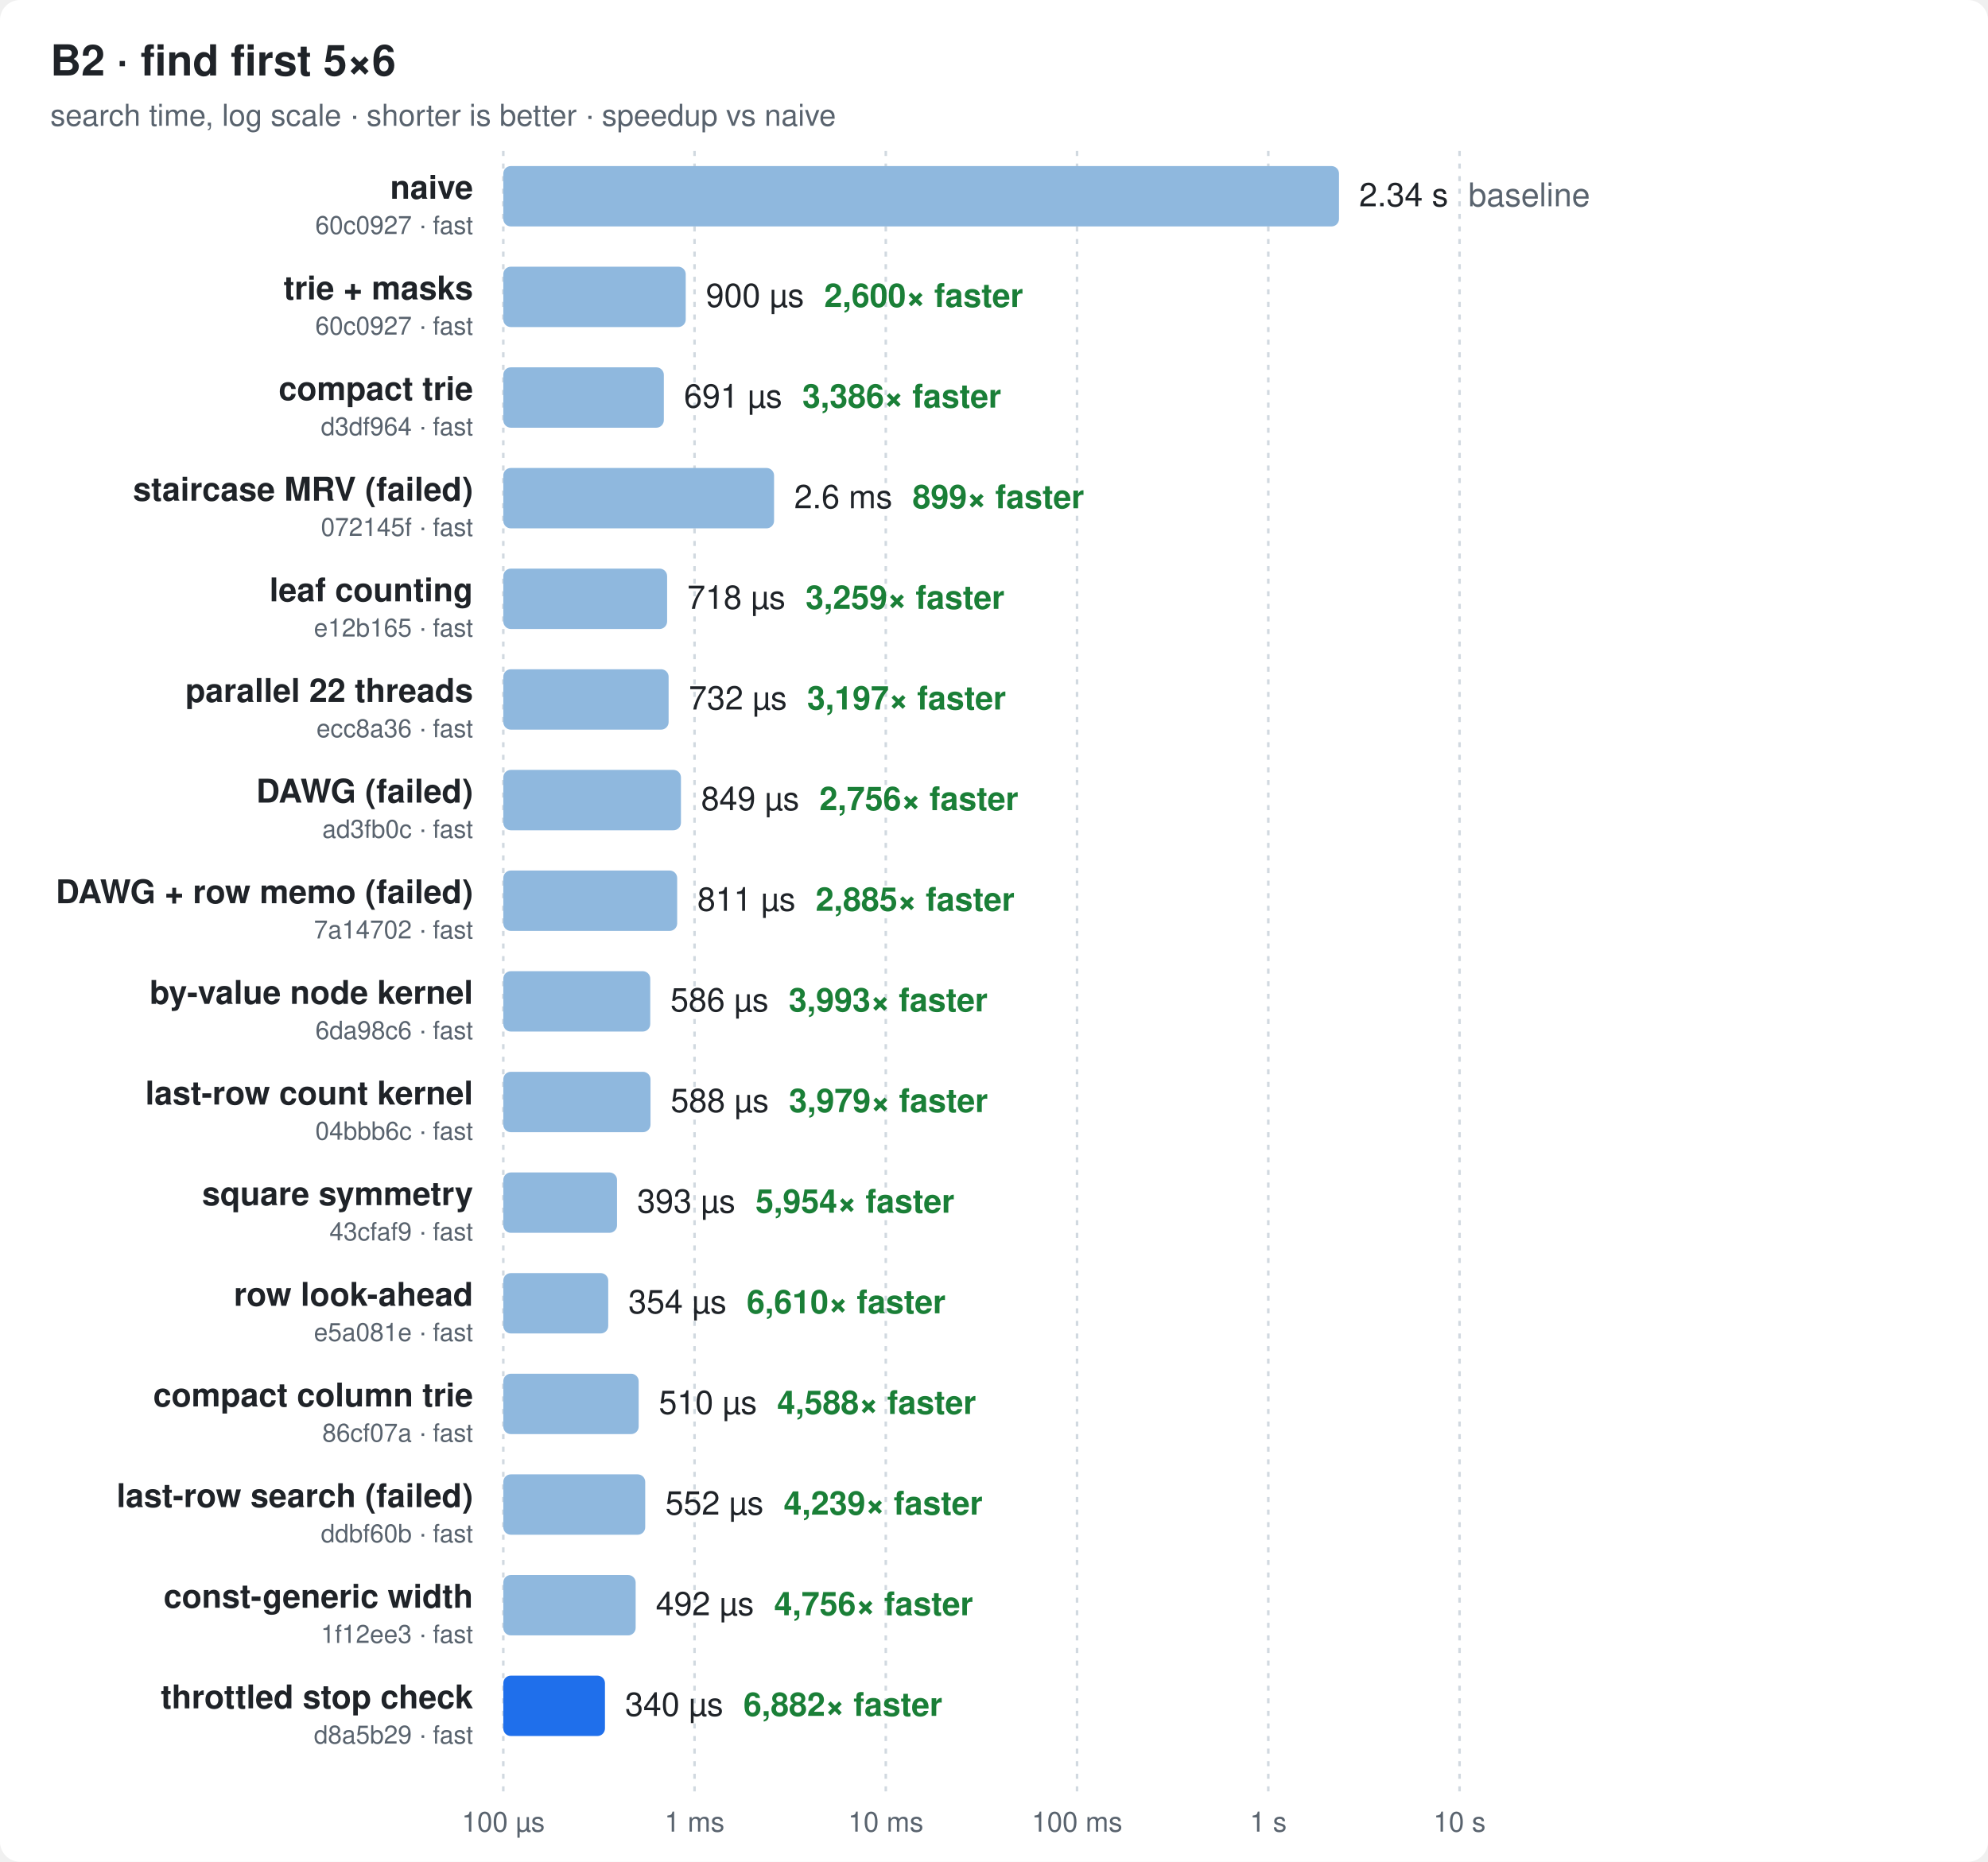
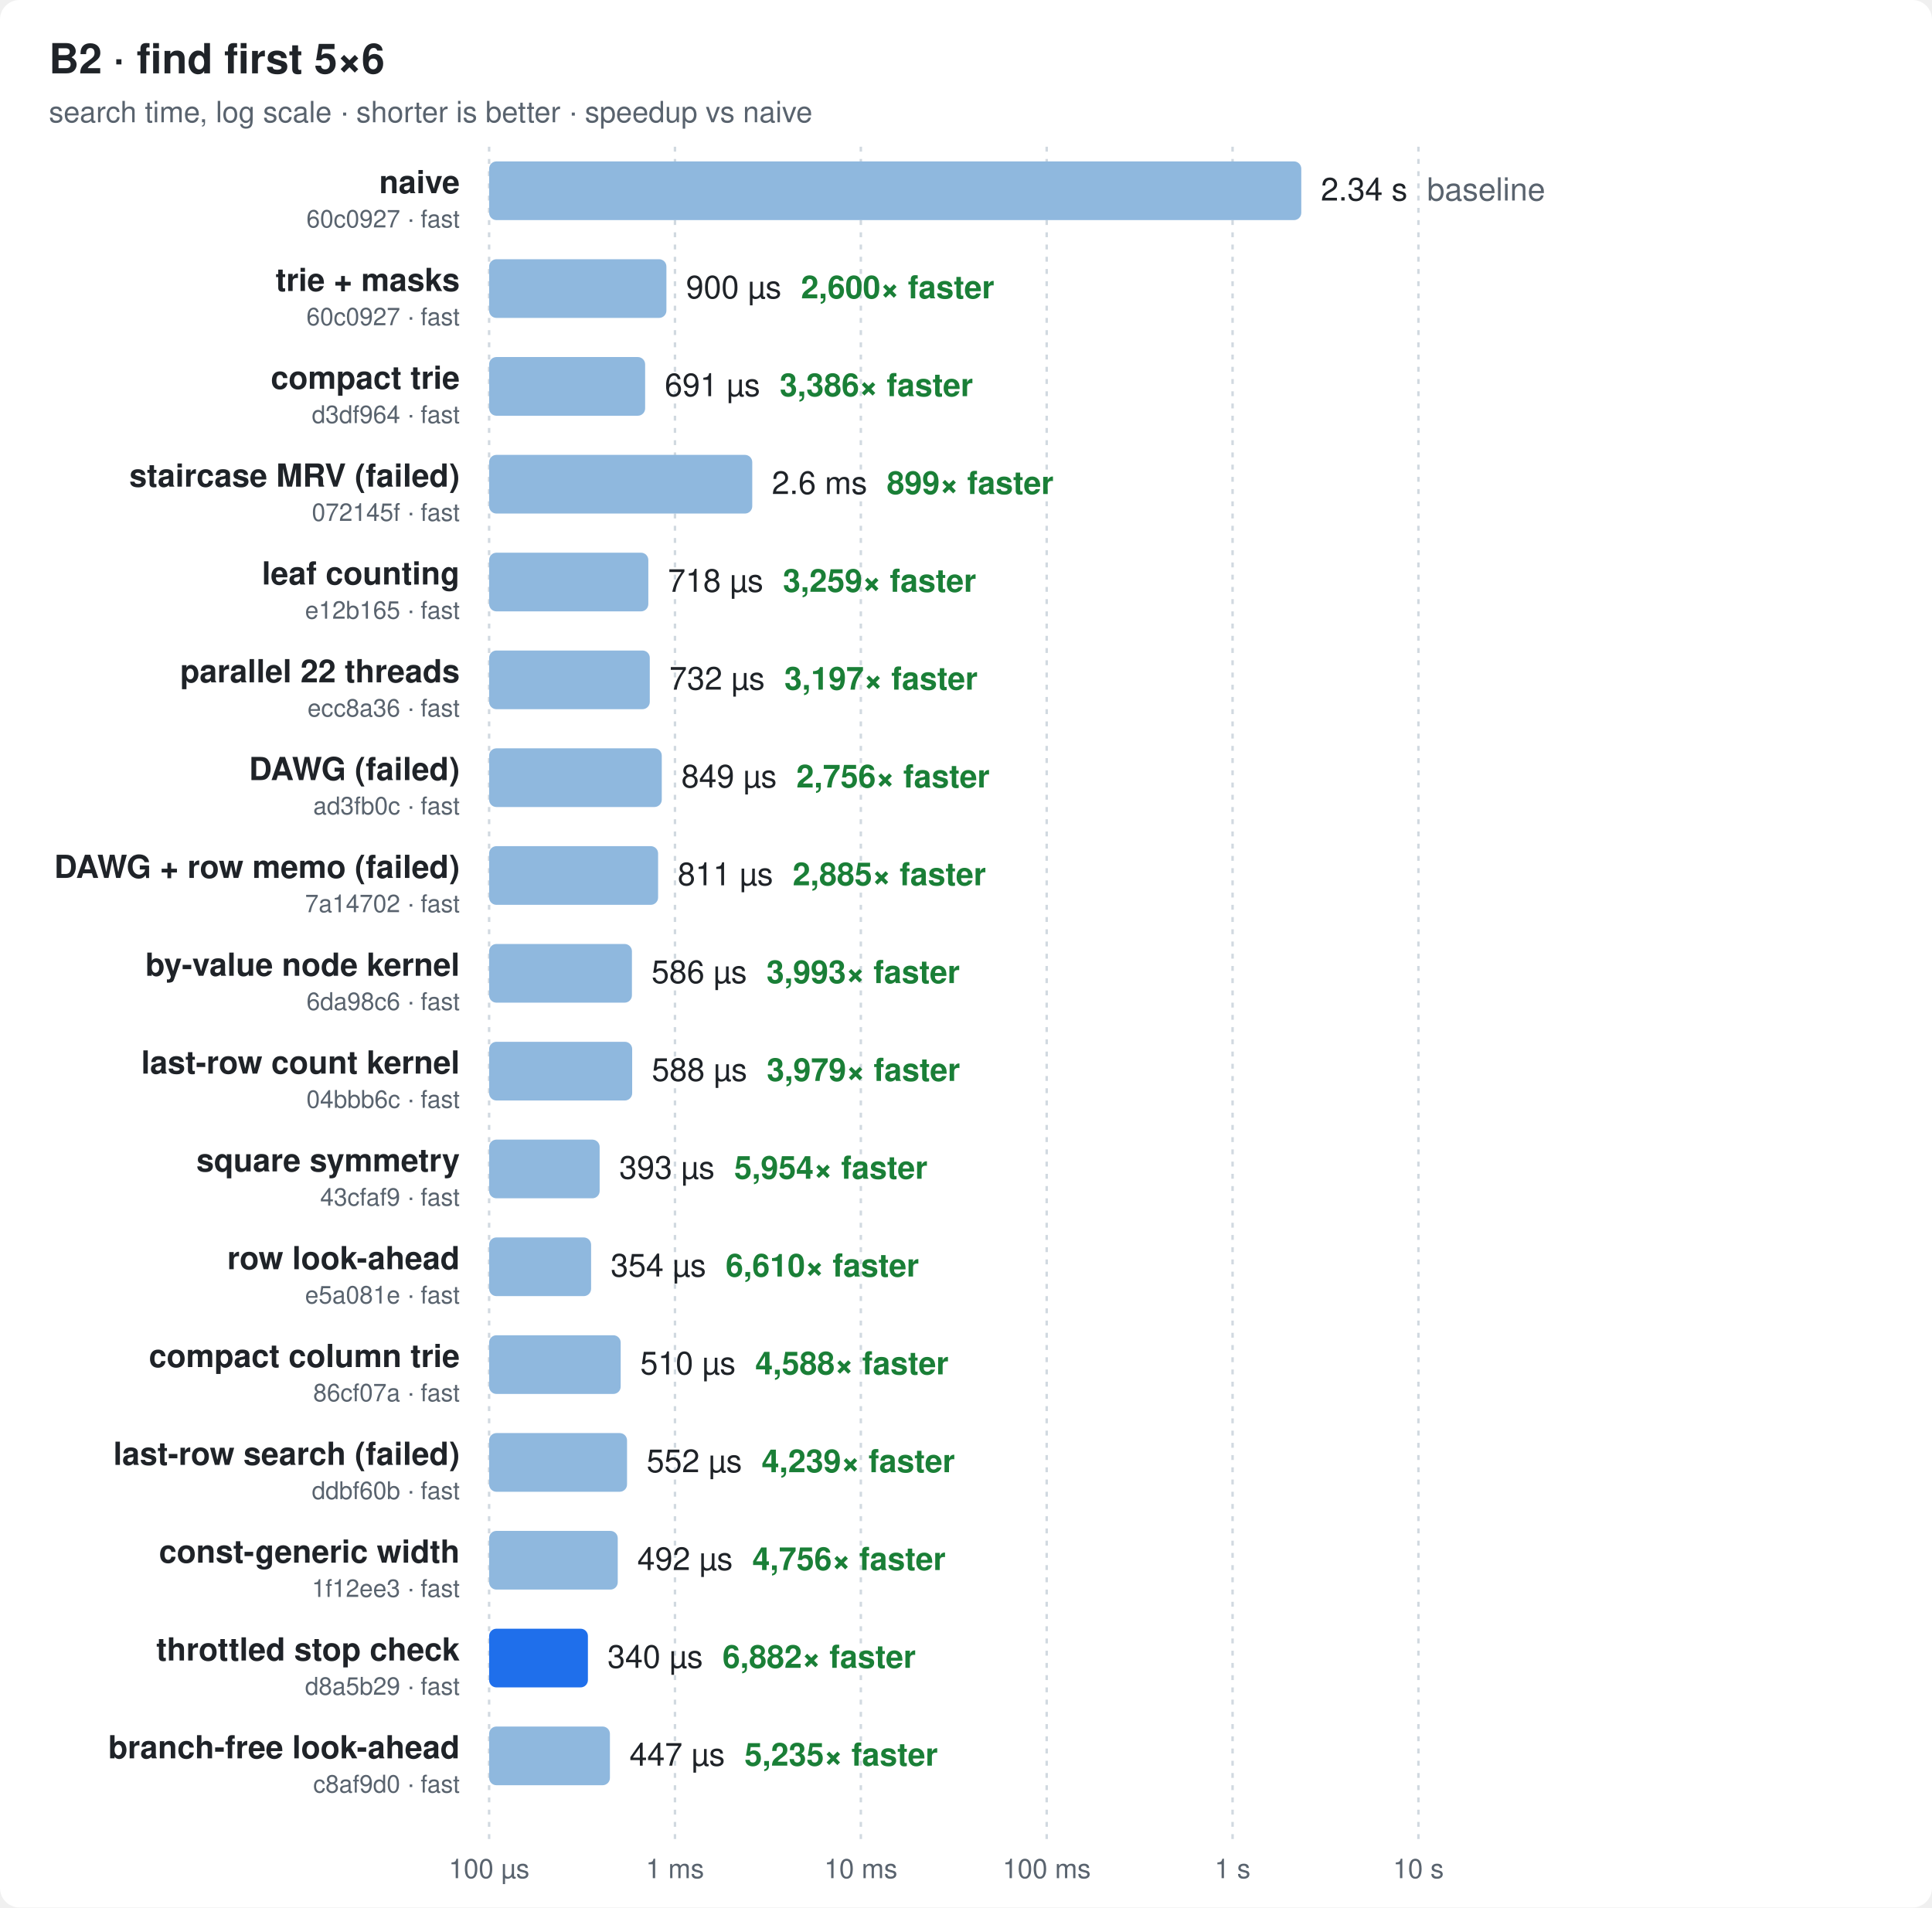
- <svg xmlns="http://www.w3.org/2000/svg" width="790" height="740" viewBox="0 0 790 740" font-family="ui-sans-serif,-apple-system,Segoe UI,Helvetica,Arial,sans-serif">
+ <svg xmlns="http://www.w3.org/2000/svg" width="790" height="780" viewBox="0 0 790 780" font-family="ui-sans-serif,-apple-system,Segoe UI,Helvetica,Arial,sans-serif">
  <style>
  .bg{fill:#ffffff} .t{fill:#1f2328} .m{fill:#59636e} .g{stroke:#d1d9e0}
  .bar{fill:#8fb8de} .best{fill:#1f6feb} .x{fill:#1a7f37;font-weight:600}
  @media (prefers-color-scheme: dark){
    .bg{fill:#0d1117} .t{fill:#e6edf3} .m{fill:#9198a1} .g{stroke:#30363d}
    .bar{fill:#2f5f8f} .best{fill:#4493f8} .x{fill:#3fb950}
  }
</style>
-   <rect class="bg" width="790" height="740" rx="8" />
+   <rect class="bg" width="790" height="780" rx="8" />
  <text class="t" x="20" y="30" font-size="17" font-weight="700">B2 · find first 5×6</text>
  <text class="m" x="20" y="50" font-size="12">search time, log scale · shorter is better · speedup vs naive</text>
-   <line class="g" x1="200.0" x2="200.0" y1="60" y2="712" stroke-dasharray="2 3" />
-   <text class="m" x="200.0" y="728" font-size="11" text-anchor="middle">100 µs</text>
-   <line class="g" x1="276.0" x2="276.0" y1="60" y2="712" stroke-dasharray="2 3" />
-   <text class="m" x="276.0" y="728" font-size="11" text-anchor="middle">1 ms</text>
-   <line class="g" x1="352.0" x2="352.0" y1="60" y2="712" stroke-dasharray="2 3" />
-   <text class="m" x="352.0" y="728" font-size="11" text-anchor="middle">10 ms</text>
-   <line class="g" x1="428.0" x2="428.0" y1="60" y2="712" stroke-dasharray="2 3" />
-   <text class="m" x="428.0" y="728" font-size="11" text-anchor="middle">100 ms</text>
-   <line class="g" x1="504.0" x2="504.0" y1="60" y2="712" stroke-dasharray="2 3" />
-   <text class="m" x="504.0" y="728" font-size="11" text-anchor="middle">1 s</text>
-   <line class="g" x1="580.0" x2="580.0" y1="60" y2="712" stroke-dasharray="2 3" />
-   <text class="m" x="580.0" y="728" font-size="11" text-anchor="middle">10 s</text>
+   <line class="g" x1="200.0" x2="200.0" y1="60" y2="752" stroke-dasharray="2 3" />
+   <text class="m" x="200.0" y="768" font-size="11" text-anchor="middle">100 µs</text>
+   <line class="g" x1="276.0" x2="276.0" y1="60" y2="752" stroke-dasharray="2 3" />
+   <text class="m" x="276.0" y="768" font-size="11" text-anchor="middle">1 ms</text>
+   <line class="g" x1="352.0" x2="352.0" y1="60" y2="752" stroke-dasharray="2 3" />
+   <text class="m" x="352.0" y="768" font-size="11" text-anchor="middle">10 ms</text>
+   <line class="g" x1="428.0" x2="428.0" y1="60" y2="752" stroke-dasharray="2 3" />
+   <text class="m" x="428.0" y="768" font-size="11" text-anchor="middle">100 ms</text>
+   <line class="g" x1="504.0" x2="504.0" y1="60" y2="752" stroke-dasharray="2 3" />
+   <text class="m" x="504.0" y="768" font-size="11" text-anchor="middle">1 s</text>
+   <line class="g" x1="580.0" x2="580.0" y1="60" y2="752" stroke-dasharray="2 3" />
+   <text class="m" x="580.0" y="768" font-size="11" text-anchor="middle">10 s</text>
  <text class="t" x="188" y="79.0" font-size="13" font-weight="600" text-anchor="end">naive</text>
  <text class="m" x="188" y="93.0" font-size="10" text-anchor="end">60c0927 · fast</text>
  <rect class="bar" x="200" y="66" width="332.1" height="24" rx="3" />
  <text class="t" x="540.1" y="82.0" font-size="13">2.34 s<tspan class="m" dx="8">baseline</tspan>
  </text>
  <text class="t" x="188" y="119.0" font-size="13" font-weight="600" text-anchor="end">trie + masks</text>
  <text class="m" x="188" y="133.0" font-size="10" text-anchor="end">60c0927 · fast</text>
  <rect class="bar" x="200" y="106" width="72.5" height="24" rx="3" />
  <text class="t" x="280.5" y="122.0" font-size="13">900 µs<tspan class="x" dx="8">2,600× faster</tspan>
  </text>
  <text class="t" x="188" y="159.0" font-size="13" font-weight="600" text-anchor="end">compact trie</text>
  <text class="m" x="188" y="173.0" font-size="10" text-anchor="end">d3df964 · fast</text>
  <rect class="bar" x="200" y="146" width="63.8" height="24" rx="3" />
  <text class="t" x="271.8" y="162.0" font-size="13">691 µs<tspan class="x" dx="8">3,386× faster</tspan>
  </text>
  <text class="t" x="188" y="199.0" font-size="13" font-weight="600" text-anchor="end">staircase MRV (failed)</text>
  <text class="m" x="188" y="213.0" font-size="10" text-anchor="end">072145f · fast</text>
  <rect class="bar" x="200" y="186" width="107.6" height="24" rx="3" />
  <text class="t" x="315.6" y="202.0" font-size="13">2.6 ms<tspan class="x" dx="8">899× faster</tspan>
  </text>
  <text class="t" x="188" y="239.0" font-size="13" font-weight="600" text-anchor="end">leaf counting</text>
  <text class="m" x="188" y="253.0" font-size="10" text-anchor="end">e12b165 · fast</text>
  <rect class="bar" x="200" y="226" width="65.1" height="24" rx="3" />
  <text class="t" x="273.1" y="242.0" font-size="13">718 µs<tspan class="x" dx="8">3,259× faster</tspan>
  </text>
  <text class="t" x="188" y="279.0" font-size="13" font-weight="600" text-anchor="end">parallel 22 threads</text>
  <text class="m" x="188" y="293.0" font-size="10" text-anchor="end">ecc8a36 · fast</text>
  <rect class="bar" x="200" y="266" width="65.7" height="24" rx="3" />
  <text class="t" x="273.7" y="282.0" font-size="13">732 µs<tspan class="x" dx="8">3,197× faster</tspan>
  </text>
  <text class="t" x="188" y="319.0" font-size="13" font-weight="600" text-anchor="end">DAWG (failed)</text>
  <text class="m" x="188" y="333.0" font-size="10" text-anchor="end">ad3fb0c · fast</text>
  <rect class="bar" x="200" y="306" width="70.6" height="24" rx="3" />
  <text class="t" x="278.6" y="322.0" font-size="13">849 µs<tspan class="x" dx="8">2,756× faster</tspan>
  </text>
  <text class="t" x="188" y="359.0" font-size="13" font-weight="600" text-anchor="end">DAWG + row memo (failed)</text>
  <text class="m" x="188" y="373.0" font-size="10" text-anchor="end">7a14702 · fast</text>
  <rect class="bar" x="200" y="346" width="69.1" height="24" rx="3" />
  <text class="t" x="277.1" y="362.0" font-size="13">811 µs<tspan class="x" dx="8">2,885× faster</tspan>
  </text>
  <text class="t" x="188" y="399.0" font-size="13" font-weight="600" text-anchor="end">by-value node kernel</text>
  <text class="m" x="188" y="413.0" font-size="10" text-anchor="end">6da98c6 · fast</text>
  <rect class="bar" x="200" y="386" width="58.4" height="24" rx="3" />
  <text class="t" x="266.4" y="402.0" font-size="13">586 µs<tspan class="x" dx="8">3,993× faster</tspan>
  </text>
  <text class="t" x="188" y="439.0" font-size="13" font-weight="600" text-anchor="end">last-row count kernel</text>
  <text class="m" x="188" y="453.0" font-size="10" text-anchor="end">04bbb6c · fast</text>
  <rect class="bar" x="200" y="426" width="58.5" height="24" rx="3" />
  <text class="t" x="266.5" y="442.0" font-size="13">588 µs<tspan class="x" dx="8">3,979× faster</tspan>
  </text>
  <text class="t" x="188" y="479.0" font-size="13" font-weight="600" text-anchor="end">square symmetry</text>
  <text class="m" x="188" y="493.0" font-size="10" text-anchor="end">43cfaf9 · fast</text>
  <rect class="bar" x="200" y="466" width="45.2" height="24" rx="3" />
  <text class="t" x="253.2" y="482.0" font-size="13">393 µs<tspan class="x" dx="8">5,954× faster</tspan>
  </text>
  <text class="t" x="188" y="519.0" font-size="13" font-weight="600" text-anchor="end">row look-ahead</text>
  <text class="m" x="188" y="533.0" font-size="10" text-anchor="end">e5a081e · fast</text>
  <rect class="bar" x="200" y="506" width="41.7" height="24" rx="3" />
  <text class="t" x="249.7" y="522.0" font-size="13">354 µs<tspan class="x" dx="8">6,610× faster</tspan>
  </text>
  <text class="t" x="188" y="559.0" font-size="13" font-weight="600" text-anchor="end">compact column trie</text>
  <text class="m" x="188" y="573.0" font-size="10" text-anchor="end">86cf07a · fast</text>
  <rect class="bar" x="200" y="546" width="53.8" height="24" rx="3" />
  <text class="t" x="261.8" y="562.0" font-size="13">510 µs<tspan class="x" dx="8">4,588× faster</tspan>
  </text>
  <text class="t" x="188" y="599.0" font-size="13" font-weight="600" text-anchor="end">last-row search (failed)</text>
  <text class="m" x="188" y="613.0" font-size="10" text-anchor="end">ddbf60b · fast</text>
  <rect class="bar" x="200" y="586" width="56.4" height="24" rx="3" />
  <text class="t" x="264.4" y="602.0" font-size="13">552 µs<tspan class="x" dx="8">4,239× faster</tspan>
  </text>
  <text class="t" x="188" y="639.0" font-size="13" font-weight="600" text-anchor="end">const-generic width</text>
  <text class="m" x="188" y="653.0" font-size="10" text-anchor="end">1f12ee3 · fast</text>
  <rect class="bar" x="200" y="626" width="52.6" height="24" rx="3" />
  <text class="t" x="260.6" y="642.0" font-size="13">492 µs<tspan class="x" dx="8">4,756× faster</tspan>
  </text>
  <text class="t" x="188" y="679.0" font-size="13" font-weight="600" text-anchor="end">throttled stop check</text>
  <text class="m" x="188" y="693.0" font-size="10" text-anchor="end">d8a5b29 · fast</text>
  <rect class="best" x="200" y="666" width="40.4" height="24" rx="3" />
  <text class="t" x="248.4" y="682.0" font-size="13">340 µs<tspan class="x" dx="8">6,882× faster</tspan>
  </text>
+   <text class="t" x="188" y="719.0" font-size="13" font-weight="600" text-anchor="end">branch-free look-ahead</text>
+   <text class="m" x="188" y="733.0" font-size="10" text-anchor="end">c8af9d0 · fast</text>
+   <rect class="bar" x="200" y="706" width="49.4" height="24" rx="3" />
+   <text class="t" x="257.4" y="722.0" font-size="13">447 µs<tspan class="x" dx="8">5,235× faster</tspan>
+   </text>
</svg>
